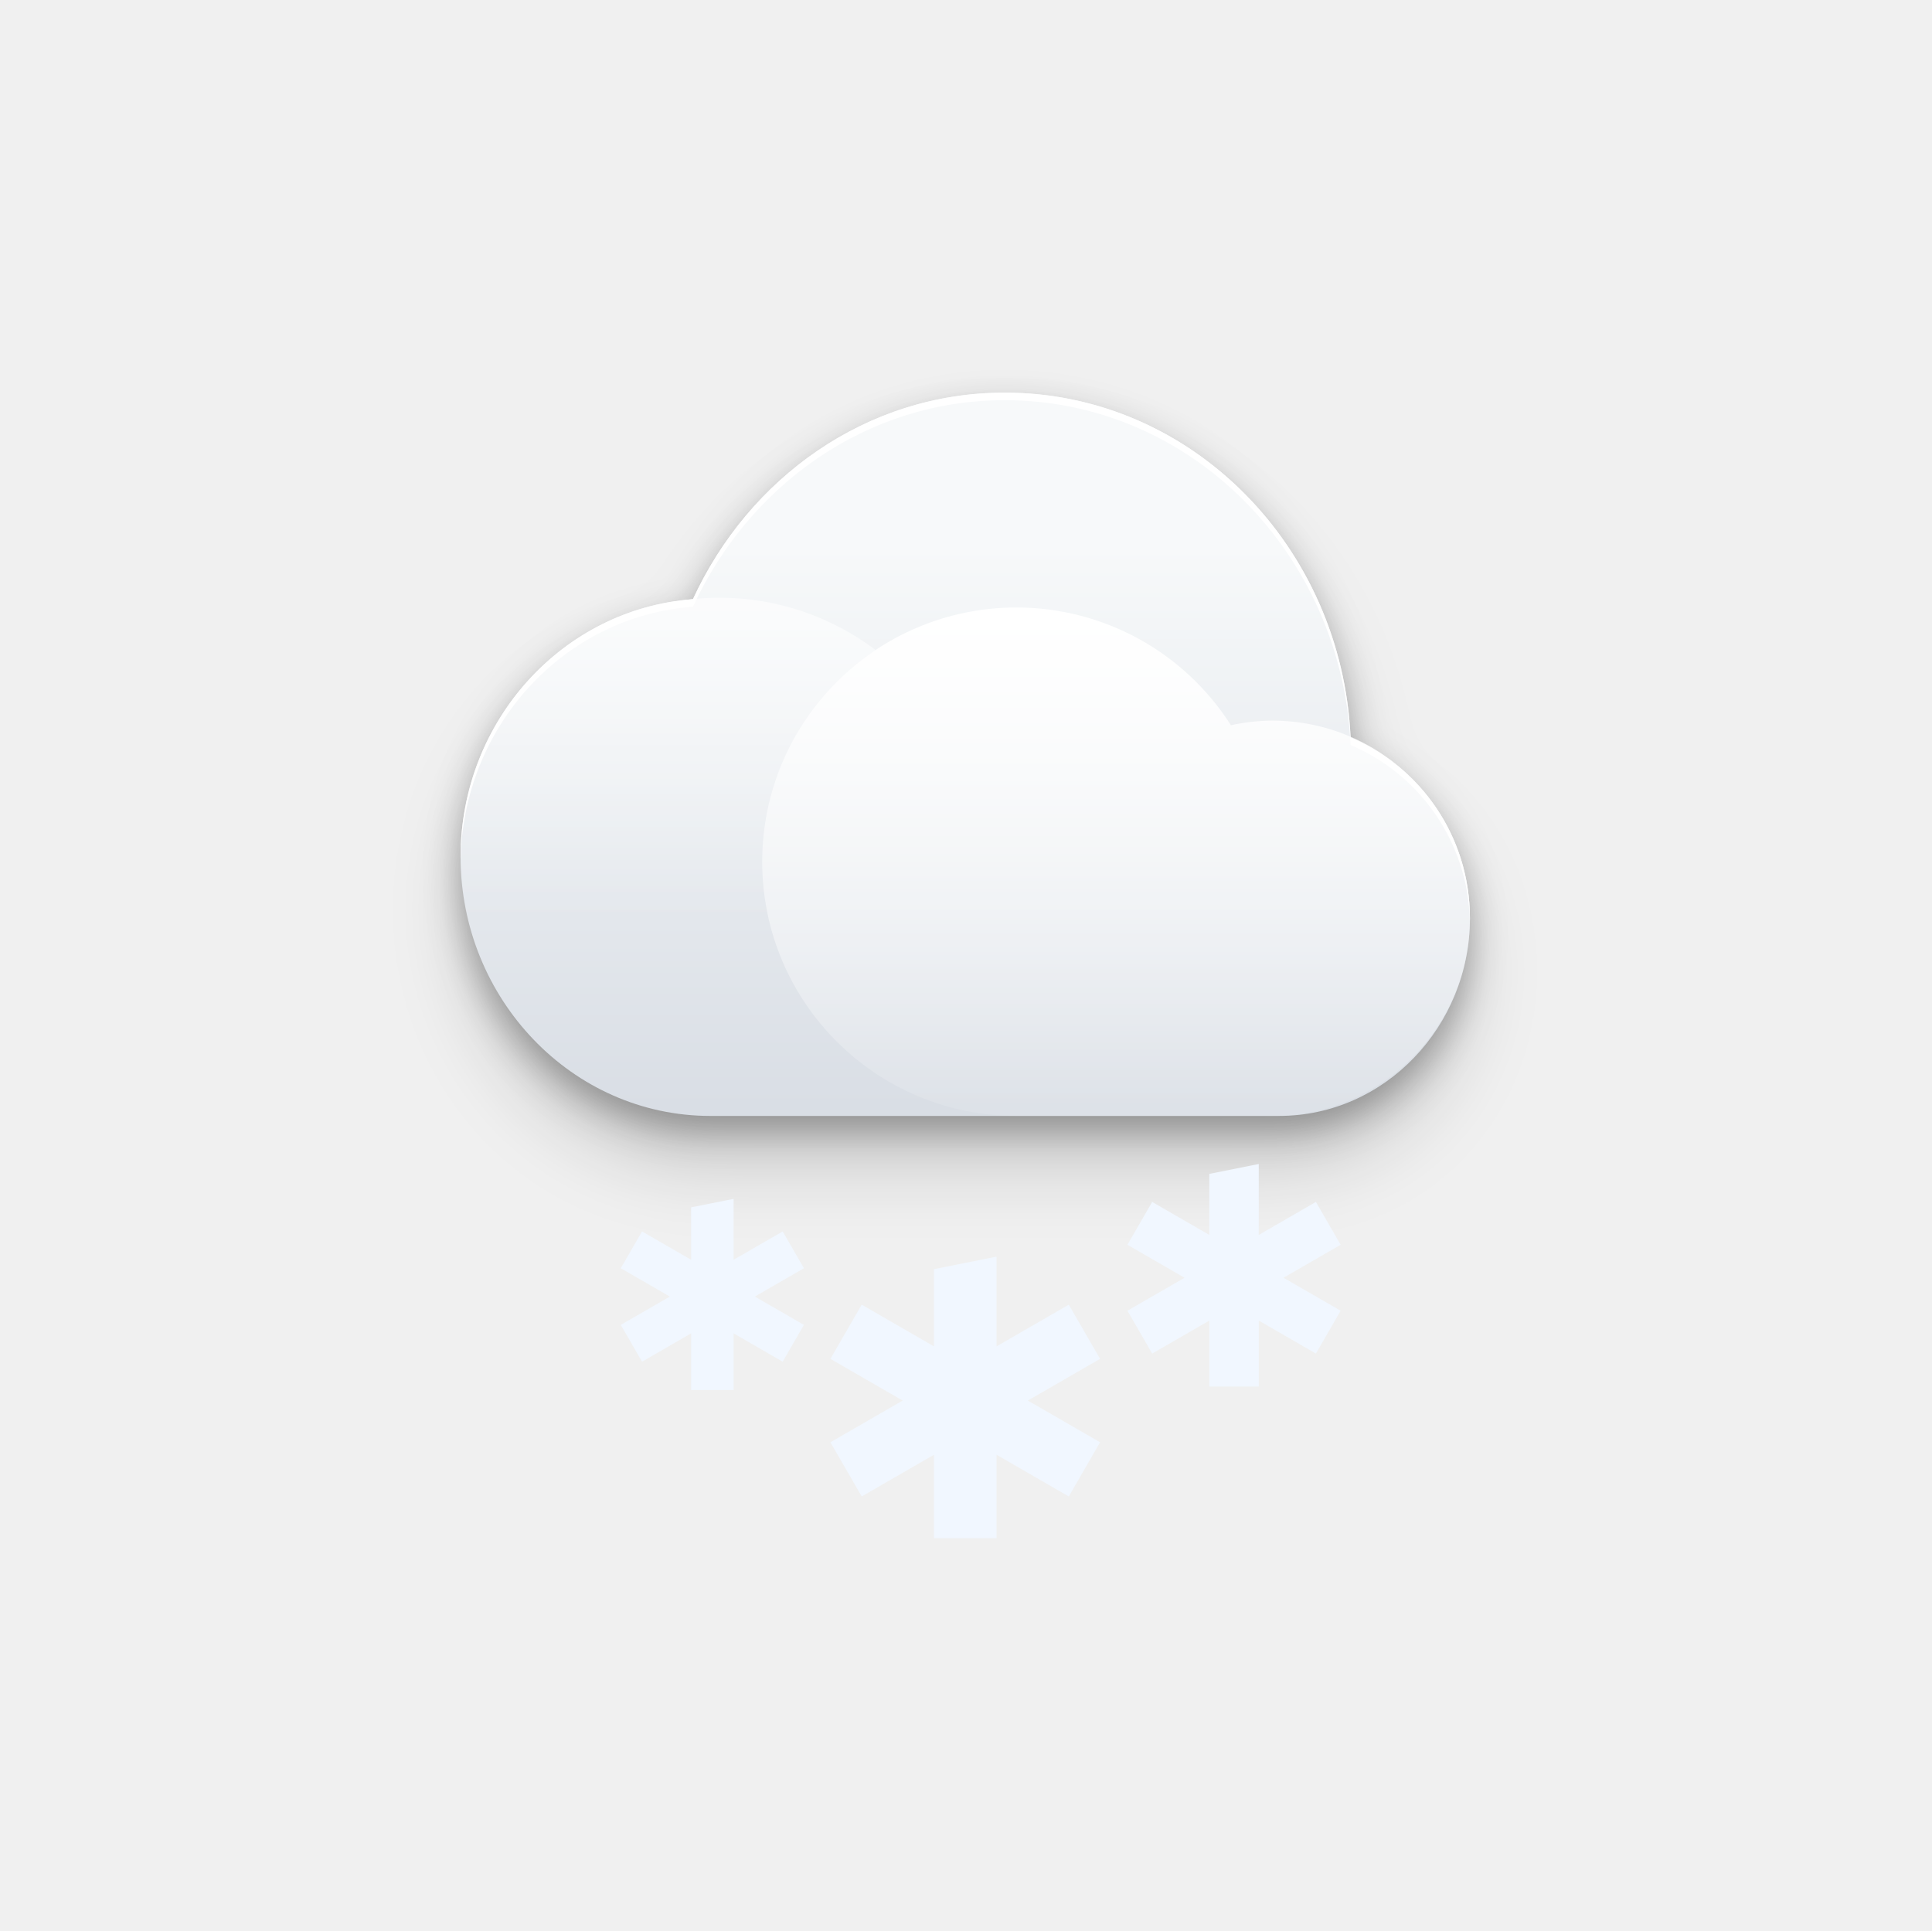
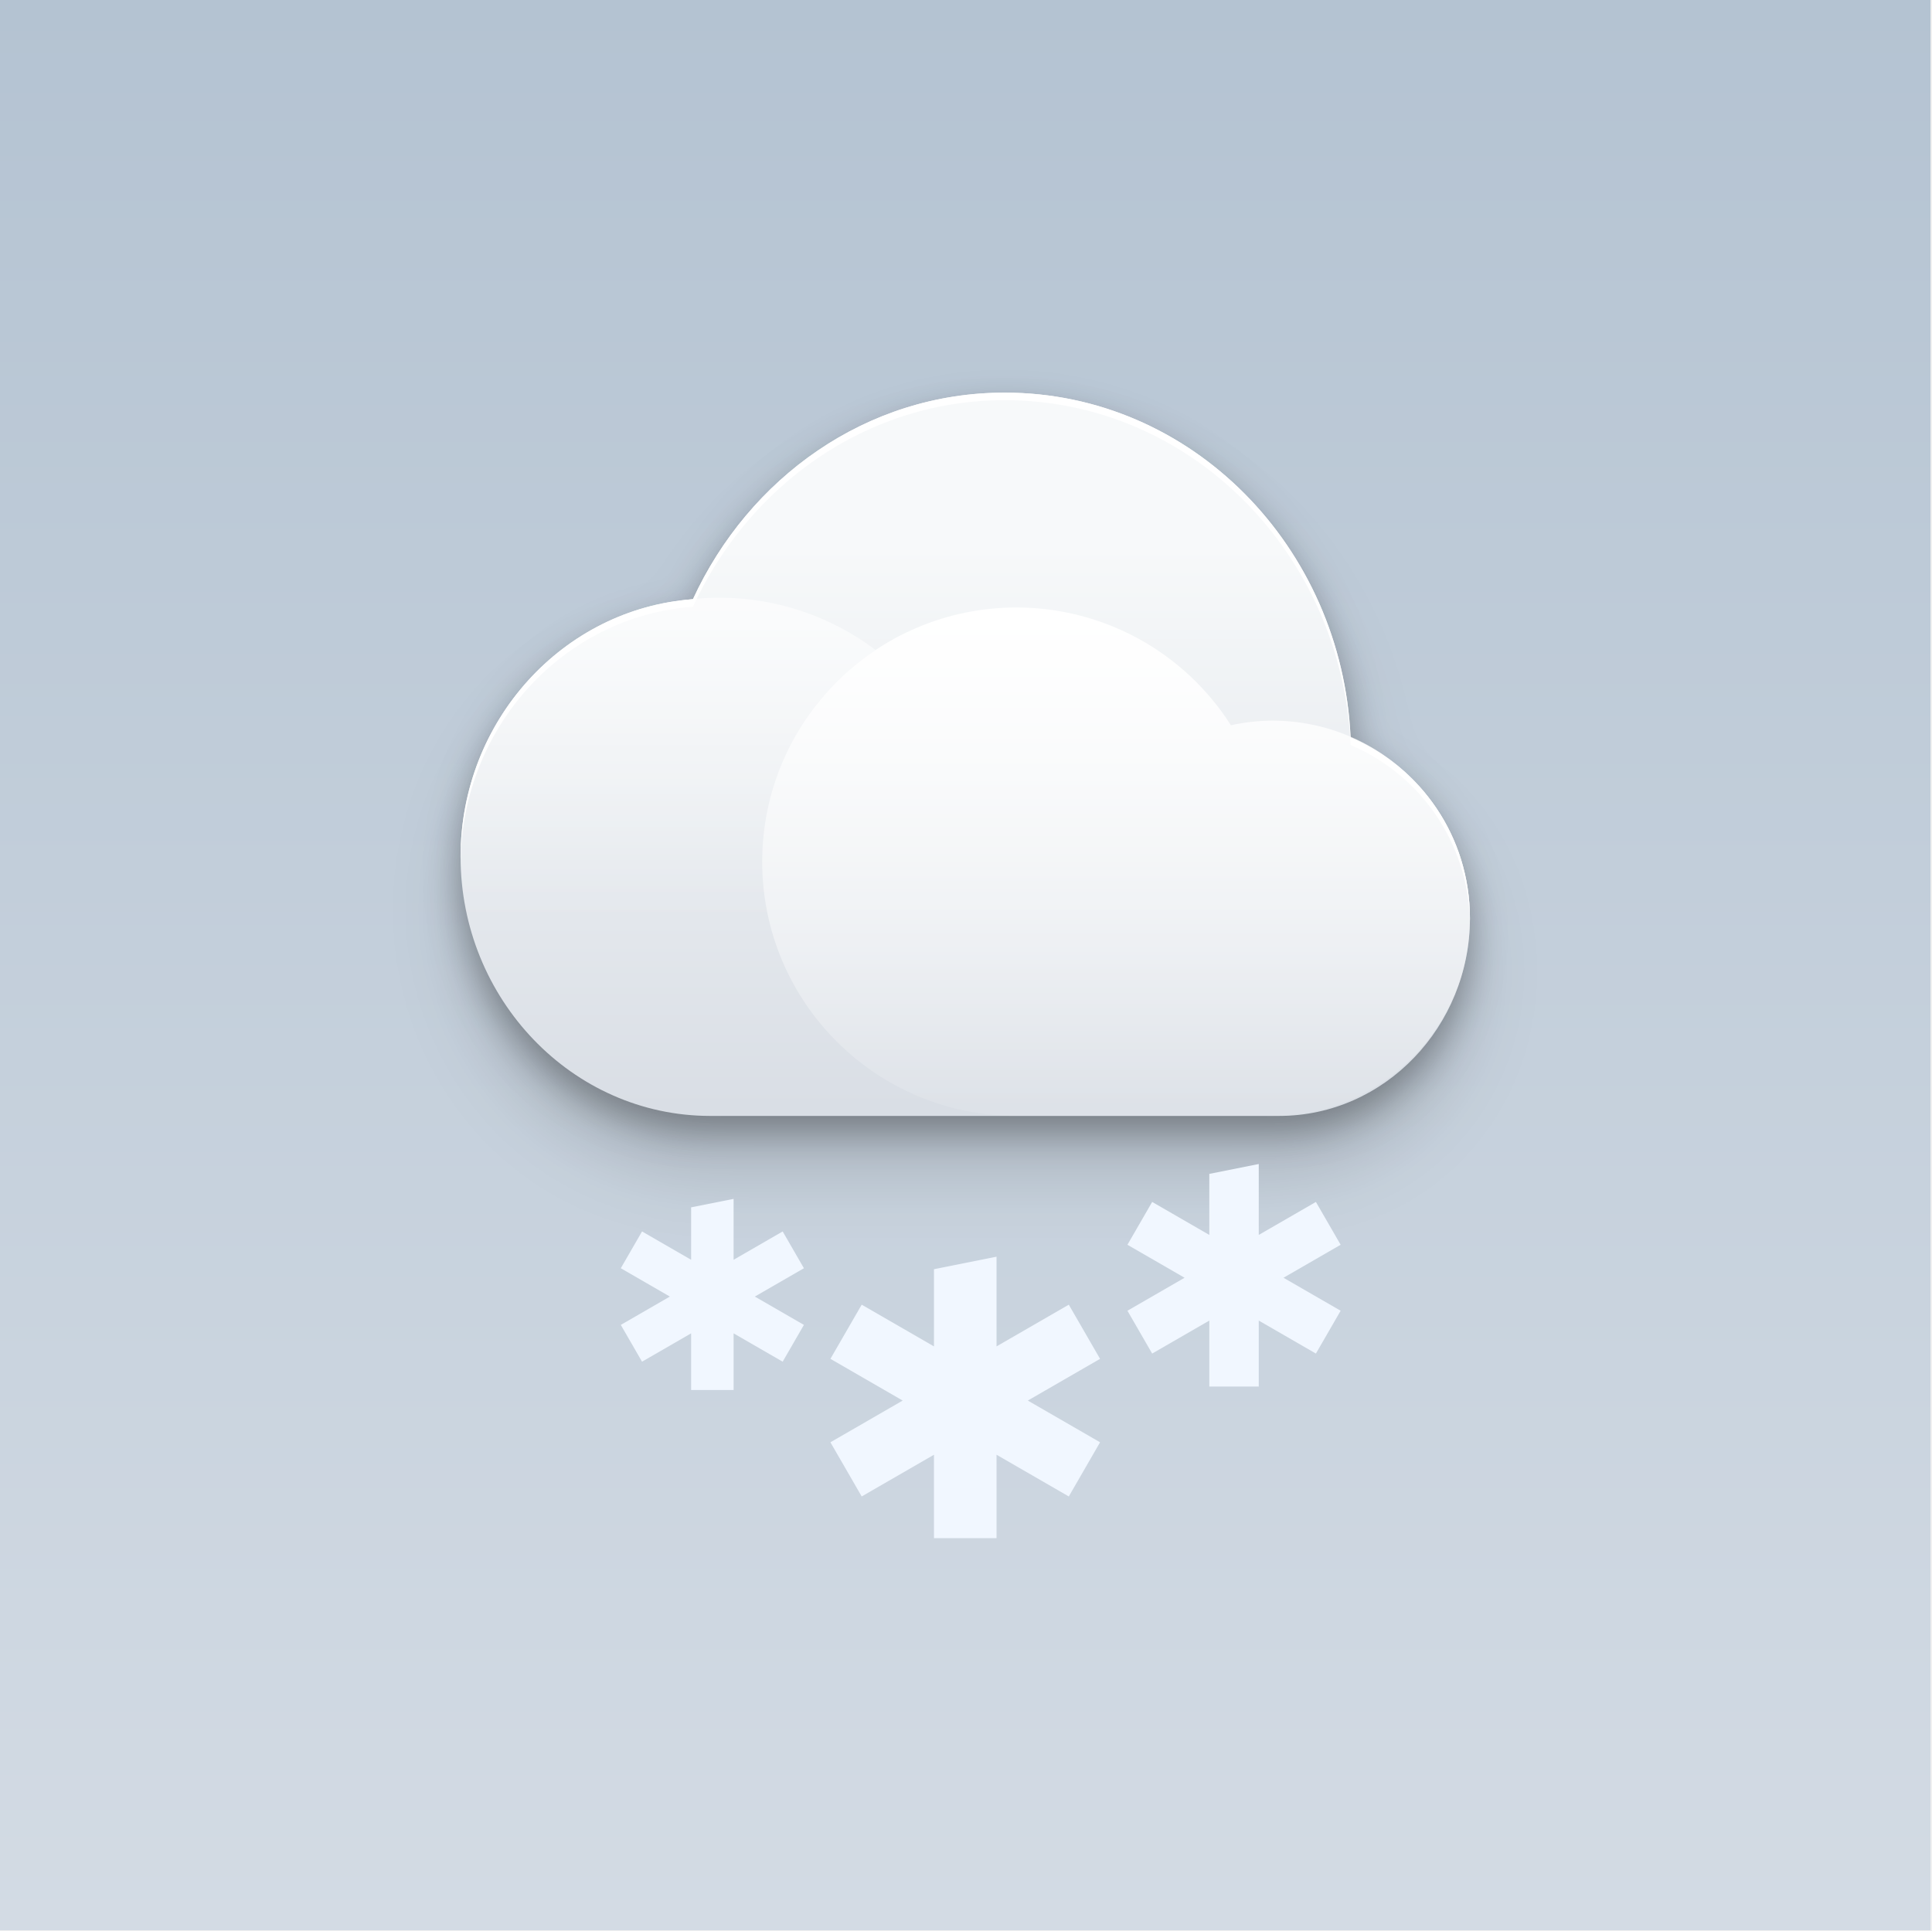
<svg xmlns="http://www.w3.org/2000/svg" xmlns:xlink="http://www.w3.org/1999/xlink" width="512.4" height="512" id="svg3336" version="1.1" style="enable-background:new">
  <defs id="defs3338">
    <filter style="color-interpolation-filters:sRGB" id="filter4245">
      <feFlood flood-opacity="0.4" flood-color="rgb(0,0,0)" result="flood" id="feFlood4247" />
      <feComposite in="flood" in2="SourceGraphic" operator="out" result="composite1" id="feComposite4249" />
      <feGaussianBlur in="composite1" stdDeviation="6" result="blur" id="feGaussianBlur4251" />
      <feOffset dx="0" dy="2" result="offset" id="feOffset4253" />
      <feComposite in="offset" in2="SourceGraphic" operator="atop" result="composite2" id="feComposite4255" />
    </filter>
    <filter style="color-interpolation-filters:sRGB" id="filter4711">
      <feFlood flood-opacity="0.502" flood-color="rgb(0,0,0)" result="flood" id="feFlood4713" />
      <feComposite in="flood" in2="SourceGraphic" operator="in" result="composite1" id="feComposite4715" />
      <feGaussianBlur in="composite1" stdDeviation="6" result="blur" id="feGaussianBlur4717" />
      <feOffset dx="0" dy="4" result="offset" id="feOffset4719" />
      <feComposite in="SourceGraphic" in2="offset" operator="over" result="composite2" id="feComposite4721" />
    </filter>
    <filter style="color-interpolation-filters:sRGB" id="filter4202">
      <feComposite k4="0" k3="0" in2="SourceGraphic" operator="arithmetic" k1="0" k2="1" result="composite1" id="feComposite4204" />
      <feColorMatrix in="composite1" values="0" type="saturate" result="colormatrix1" id="feColorMatrix4206" />
      <feFlood flood-opacity="1" flood-color="rgb(21,86,141)" result="flood1" id="feFlood4208" />
      <feBlend in="flood1" in2="colormatrix1" mode="multiply" result="blend1" id="feBlend4210" />
      <feBlend in2="blend1" mode="screen" result="blend2" id="feBlend4212" />
      <feColorMatrix in="blend2" values="1" type="saturate" result="colormatrix2" id="feColorMatrix4214" />
      <feComposite in="colormatrix2" in2="SourceGraphic" operator="in" result="composite2" id="feComposite4216" />
    </filter>
    <filter style="color-interpolation-filters:sRGB" id="filter4154">
      <feComposite in2="SourceGraphic" operator="arithmetic" k1="0" k2="1" result="composite1" id="feComposite4156" k3="0" k4="0" />
      <feColorMatrix in="composite1" values="0" type="saturate" result="colormatrix1" id="feColorMatrix4158" />
      <feFlood flood-opacity="1" flood-color="rgb(67,115,183)" result="flood1" id="feFlood4160" />
      <feBlend in="flood1" in2="colormatrix1" mode="multiply" result="blend1" id="feBlend4162" />
      <feBlend in2="blend1" mode="screen" result="blend2" id="feBlend4164" />
      <feColorMatrix in="blend2" values="1" type="saturate" result="colormatrix2" id="feColorMatrix4166" />
      <feComposite in="colormatrix2" in2="SourceGraphic" operator="in" result="composite2" id="feComposite4168" />
    </filter>
    <filter style="color-interpolation-filters:sRGB" id="filter4352" x="-0.041" width="1.082" y="-0.057" height="1.115">
      <feGaussianBlur stdDeviation="4.596" id="feGaussianBlur4354" />
    </filter>
    <linearGradient id="linearGradient4291">
      <stop style="stop-color:#ffffff;stop-opacity:1;" offset="0" id="stop4293" />
      <stop style="stop-color:#ffffff;stop-opacity:0;" offset="1" id="stop4295" />
    </linearGradient>
    <linearGradient id="linearGradient4260">
      <stop style="stop-color:#f7f9fa;stop-opacity:1" offset="0" id="stop4237" />
      <stop style="stop-color:#d9dee5;stop-opacity:1" offset="1" id="stop4240" />
    </linearGradient>
    <clipPath clipPathUnits="userSpaceOnUse" id="clipPath4241">
      <path id="path4243" d="m 166.054,18 179.892,0 c 145.297,0 166.054,20.737 166.054,165.899 l 0,144.203 c 0,145.161 -20.757,165.898 -166.054,165.898 l -179.892,0 C 20.757,494 0,473.263 0,328.102 L 0,183.899 C 0,38.737 20.757,18 166.054,18 Z" style="fill:#0000ff;fill-opacity:0.081;stroke:#0000ff;display:inline" />
    </clipPath>
    <clipPath clipPathUnits="userSpaceOnUse" id="clipPath4510">
      <path style="fill:#0000ff;fill-opacity:0.081;stroke:#0000ff;display:inline" d="m 463.307,-109.561 179.892,0 c 145.297,0 166.054,20.737 166.054,165.899 l 0,144.203 c 0,145.161 -20.757,165.898 -166.054,165.898 l -179.892,0 c -145.297,0 -166.054,-20.737 -166.054,-165.898 l 0,-144.203 c 0,-145.162 20.757,-165.899 166.054,-165.899 z" id="path4512" />
    </clipPath>
    <clipPath clipPathUnits="userSpaceOnUse" id="clipPath4707">
      <path id="path4709" d="m 166.054,18 179.892,0 c 145.297,0 166.054,20.737 166.054,165.899 l 0,144.203 c 0,145.161 -20.757,165.898 -166.054,165.898 l -179.892,0 C 20.757,494 0,473.263 0,328.102 L 0,183.899 C 0,38.737 20.757,18 166.054,18 Z" style="fill:#ff00ff;fill-opacity:0.505;stroke:none;display:inline" />
    </clipPath>
    <clipPath clipPathUnits="userSpaceOnUse" id="clipPath4170">
      <path style="fill:#ffffff;fill-opacity:1;stroke:none;display:inline" d="m 166.054,18 179.892,0 c 145.297,0 166.054,20.737 166.054,165.899 l 0,144.203 c 0,145.161 -20.757,165.898 -166.054,165.898 l -179.892,0 C 20.757,494 0,473.263 0,328.102 L 0,183.899 C 0,38.737 20.757,18 166.054,18 Z" id="path4172" />
    </clipPath>
    <linearGradient xlink:href="#linearGradient7537" id="linearGradient3223" gradientUnits="userSpaceOnUse" gradientTransform="matrix(5.332943,0,0,-5.417932,0.01904181,5682.273)" x1="44.237" y1="1046.266" x2="44.237" y2="960.214" />
    <linearGradient id="linearGradient7537">
      <stop style="stop-color:#247eca;stop-opacity:0.996" offset="0" id="stop7539" />
      <stop style="stop-color:#a1d4e2;stop-opacity:0.996" offset="1" id="stop7541" />
    </linearGradient>
    <clipPath clipPathUnits="userSpaceOnUse" id="clipPath4967">
      <path style="opacity:0.4;color:#000000;fill:#ff00ff;fill-opacity:1;fill-rule:nonzero;stroke:none;stroke-width:1;marker:none;visibility:visible;display:inline;overflow:visible;enable-background:accumulate" d="M 119.864,193.96 236.178,151.15 339.167,166.365 392.098,328.039 392.283,494 119.864,494 Z" id="path4969" />
    </clipPath>
    <clipPath clipPathUnits="userSpaceOnUse" id="clipPath4126">
      <path style="opacity:0.571;color:#000000;fill:#ff00ff;fill-opacity:1;fill-rule:nonzero;stroke:none;stroke-width:1;marker:none;visibility:visible;display:inline;overflow:visible;enable-background:accumulate" d="m 160.282,309.999 122.95,60 0,124.001 -122.95,0 z" id="path4128" />
    </clipPath>
    <clipPath clipPathUnits="userSpaceOnUse" id="clipPath4327">
      <path id="path4329" d="m 620,120 272,0 0,204 -68,68 -204,0 z" style="opacity:0.438;color:#000000;fill:#ff00ff;fill-opacity:1;fill-rule:nonzero;stroke:none;stroke-width:10;marker:none;visibility:visible;display:inline;overflow:visible;enable-background:accumulate" />
    </clipPath>
    <clipPath clipPathUnits="userSpaceOnUse" id="clipPath4175">
      <rect style="opacity:0.4;color:#000000;fill:#ff00ff;fill-opacity:1;fill-rule:nonzero;stroke:none;stroke-width:10;marker:none;visibility:visible;display:inline;overflow:visible;enable-background:accumulate" id="rect4177" width="272" height="224" x="120" y="270" />
    </clipPath>
    <linearGradient xlink:href="#linearGradient4181" id="linearGradient4465" gradientUnits="userSpaceOnUse" x1="176" y1="240" x2="176" y2="136" gradientTransform="translate(0,-376)" />
    <linearGradient id="linearGradient4181">
      <stop id="stop4311" offset="0" style="stop-color:#c7c8ca;stop-opacity:1" />
      <stop id="stop4313" offset="1" style="stop-color:#aaadb2;stop-opacity:1" />
    </linearGradient>
    <linearGradient xlink:href="#linearGradient4277" id="linearGradient4283" x1="176" y1="136" x2="176" y2="237.938" gradientUnits="userSpaceOnUse" />
    <linearGradient id="linearGradient4277">
      <stop style="stop-color:#ffffff;stop-opacity:1;" offset="0" id="stop4279" />
      <stop style="stop-color:#ffffff;stop-opacity:0;" offset="1" id="stop4281" />
    </linearGradient>
    <linearGradient xlink:href="#linearGradient4181" id="linearGradient4189" gradientUnits="userSpaceOnUse" x1="176" y1="240" x2="176" y2="136" gradientTransform="translate(0,-376)" />
    <linearGradient xlink:href="#linearGradient4277" id="linearGradient4197" x1="176" y1="136" x2="176" y2="237.938" gradientUnits="userSpaceOnUse" />
    <linearGradient xlink:href="#linearGradient4181" id="linearGradient4209" gradientUnits="userSpaceOnUse" x1="176" y1="240" x2="176" y2="136" gradientTransform="translate(0,-376)" />
    <linearGradient xlink:href="#linearGradient4277" id="linearGradient4217" x1="176" y1="136" x2="176" y2="237.938" gradientUnits="userSpaceOnUse" />
    <clipPath clipPathUnits="userSpaceOnUse" id="clipPath4371">
      <path style="color:#000000;fill:#ff0000;fill-opacity:0.505;fill-rule:nonzero;stroke:none;stroke-width:40;marker:none;visibility:visible;display:inline;overflow:visible;enable-background:accumulate" d="m 104,232 0,48 136,0 0,-48 -136,0 z m 168,0 0,48 136,0 0,-48 -136,0 z m -168,136 0,112 136,0 0,-112 -136,0 z m 168,0 0,112 136,0 0,-112 -136,0 z" id="path4373" />
    </clipPath>
    <linearGradient xlink:href="#linearGradient4181-5" id="linearGradient4465-6" gradientUnits="userSpaceOnUse" x1="176" y1="240" x2="176" y2="136" gradientTransform="translate(0,-376)" />
    <linearGradient id="linearGradient4181-5">
      <stop id="stop4311-7" offset="0" style="stop-color:#888888;stop-opacity:1" />
      <stop id="stop4313-3" offset="1" style="stop-color:#646464;stop-opacity:1" />
    </linearGradient>
    <linearGradient xlink:href="#linearGradient4181-5" id="linearGradient4167" gradientUnits="userSpaceOnUse" x1="176" y1="240" x2="176" y2="136" gradientTransform="translate(0,-376)" />
    <linearGradient xlink:href="#linearGradient4181-5" id="linearGradient4179" gradientUnits="userSpaceOnUse" x1="176" y1="240" x2="176" y2="136" gradientTransform="translate(0,-376)" />
    <clipPath clipPathUnits="userSpaceOnUse" id="clipPath4371-1">
      <path style="color:#000000;fill:#ff0000;fill-opacity:0.505;fill-rule:nonzero;stroke:none;stroke-width:40;marker:none;visibility:visible;display:inline;overflow:visible;enable-background:accumulate" d="m 104,232 0,48 136,0 0,-48 -136,0 z m 168,0 0,48 136,0 0,-48 -136,0 z m -168,136 0,112 136,0 0,-112 -136,0 z m 168,0 0,112 136,0 0,-112 -136,0 z" id="path4373-0" />
    </clipPath>
    <linearGradient xlink:href="#linearGradient4390" id="linearGradient5805" gradientUnits="userSpaceOnUse" x1="112" y1="280" x2="112" y2="232" />
    <linearGradient id="linearGradient4390">
      <stop style="stop-color:#b4b4b4;stop-opacity:0.996" offset="0" id="stop4392" />
      <stop id="stop4398" offset="0.166" style="stop-color:#d0d0d0;stop-opacity:0.996" />
      <stop style="stop-color:#e3e3e3;stop-opacity:0.996" offset="0.829" id="stop4400" />
      <stop style="stop-color:#ffffff;stop-opacity:0.996" offset="1" id="stop4394" />
    </linearGradient>
    <linearGradient xlink:href="#linearGradient4475" id="linearGradient5807" gradientUnits="userSpaceOnUse" x1="112" y1="232" x2="112" y2="276" />
    <linearGradient id="linearGradient4475">
      <stop style="stop-color:#ffffff;stop-opacity:1;" offset="0" id="stop4477" />
      <stop style="stop-color:#ffffff;stop-opacity:0;" offset="1" id="stop4479" />
    </linearGradient>
    <clipPath clipPathUnits="userSpaceOnUse" id="clipPath4242">
      <rect style="opacity:0.4;color:#000000;fill:#ff00ff;fill-opacity:1;fill-rule:nonzero;stroke:none;stroke-width:10;marker:none;visibility:visible;display:inline;overflow:visible;enable-background:accumulate" id="rect4244" width="16" height="88" x="104" y="264" />
    </clipPath>
    <linearGradient xlink:href="#linearGradient4390" id="linearGradient4250" gradientUnits="userSpaceOnUse" x1="112" y1="280" x2="112" y2="232" />
    <linearGradient xlink:href="#linearGradient4475" id="linearGradient4262" gradientUnits="userSpaceOnUse" x1="112" y1="232" x2="112" y2="276" />
    <linearGradient xlink:href="#linearGradient4142" id="linearGradient4148" x1="221.781" y1="353" x2="221.781" y2="494" gradientUnits="userSpaceOnUse" />
    <linearGradient id="linearGradient4142">
      <stop style="stop-color:#000000;stop-opacity:1;" offset="0" id="stop4144" />
      <stop id="stop4158" offset="0.75" style="stop-color:#000000;stop-opacity:0" />
      <stop style="stop-color:#000000;stop-opacity:0" offset="1" id="stop4146" />
    </linearGradient>
    <linearGradient xlink:href="#linearGradient7537-6" id="linearGradient4912-2" x1="256" y1="18" x2="256" y2="494" gradientUnits="userSpaceOnUse" />
    <linearGradient id="linearGradient7537-6">
      <stop style="stop-color:#68aedd;stop-opacity:0.996" offset="0" id="stop7539-0" />
      <stop style="stop-color:#2b7abe;stop-opacity:0.996" offset="1" id="stop7541-1" />
    </linearGradient>
    <clipPath clipPathUnits="userSpaceOnUse" id="clipPath4312">
      <rect style="color:#000000;fill:#ff00ff;fill-opacity:1;fill-rule:nonzero;stroke:none;stroke-width:1;marker:none;visibility:visible;display:inline;overflow:visible;enable-background:accumulate" id="rect4314" width="512" height="476" x="0" y="18" />
    </clipPath>
    <clipPath clipPathUnits="userSpaceOnUse" id="clipPath4333">
      <path id="path4335" d="m 0.73,318.937 c -23.833,0 -43.154,19.321 -43.154,43.154 0,17.081 9.926,31.842 24.322,38.836 -14.936,13.518 -24.322,33.056 -24.322,54.787 0,40.8 33.075,73.873 73.875,73.873 20.505,0 39.053,-8.358 52.438,-21.848 7.652,32.642 36.93,56.957 71.906,56.957 40.8,0 73.873,-33.075 73.873,-73.875 0,-40.8 -33.073,-73.873 -73.873,-73.873 -6.754,0 -13.29,0.923 -19.506,2.621 0.789,-4.168 1.219,-8.463 1.219,-12.861 0,-37.972 -30.782,-68.754 -68.754,-68.754 -10.261,0 -19.987,2.263 -28.732,6.293 -6.79,-14.927 -21.823,-25.311 -39.291,-25.311 z" style="color:#000000;fill:#ff00ff;fill-opacity:1;fill-rule:nonzero;stroke:none;stroke-width:4;marker:none;visibility:visible;display:inline;overflow:visible;enable-background:accumulate" />
    </clipPath>
    <clipPath clipPathUnits="userSpaceOnUse" id="clipPath4419">
      <path id="path4421" d="m 0.73,318.937 c -23.833,0 -43.154,19.321 -43.154,43.154 0,17.081 9.926,31.842 24.322,38.836 -14.936,13.518 -24.322,33.056 -24.322,54.787 0,40.8 33.075,73.873 73.875,73.873 20.505,0 39.053,-8.358 52.438,-21.848 7.652,32.642 36.93,56.957 71.906,56.957 40.8,0 73.873,-33.075 73.873,-73.875 0,-40.8 -33.073,-73.873 -73.873,-73.873 -6.754,0 -13.29,0.923 -19.506,2.621 0.789,-4.168 1.219,-8.463 1.219,-12.861 0,-37.972 -30.782,-68.754 -68.754,-68.754 -10.261,0 -19.987,2.263 -28.732,6.293 -6.79,-14.927 -21.823,-25.311 -39.291,-25.311 z" style="color:#000000;fill:#ff00ff;fill-opacity:1;fill-rule:nonzero;stroke:none;stroke-width:4;marker:none;visibility:visible;display:inline;overflow:visible;enable-background:accumulate" />
    </clipPath>
    <clipPath clipPathUnits="userSpaceOnUse" id="clipPath4450">
      <path id="path4452" d="m 538.799,285.393 c -5.789,0 -11.46,0.495 -16.984,1.426 -3.442,-0.674 -6.994,-1.035 -10.633,-1.035 -24.804,0 -45.773,16.407 -52.656,38.959 -0.384,0.494 -0.77,0.987 -1.145,1.488 -6.878,-4.042 -14.885,-6.369 -23.439,-6.369 -25.595,0 -46.342,20.749 -46.342,46.344 0,1.217 0.057,2.419 0.152,3.611 -5.377,-1.077 -10.937,-1.646 -16.631,-1.646 -44.337,0 -80.676,34.245 -84.012,77.727 -9.583,-4.457 -20.255,-6.963 -31.52,-6.963 -41.365,0 -74.898,33.533 -74.898,74.898 0,41.365 33.533,74.898 74.898,74.898 19.157,0 36.627,-7.202 49.871,-19.033 22.51,29.223 57.846,48.057 97.586,48.057 67.994,0 123.113,-55.121 123.113,-123.115 0,-2.312 -0.07,-4.608 -0.195,-6.889 4.204,0.53 8.487,0.803 12.834,0.803 56.102,0 101.582,-45.479 101.582,-101.58 0,-56.102 -45.48,-101.58 -101.582,-101.58 z" style="color:#000000;fill:#ff00ff;fill-opacity:1;fill-rule:nonzero;stroke:none;stroke-width:6;marker:none;visibility:visible;display:inline;overflow:visible;enable-background:accumulate" />
    </clipPath>
    <clipPath clipPathUnits="userSpaceOnUse" id="clipPath4481">
      <path id="path4483" d="m 412.525,434.023 c -20.722,0 -38.782,11.347 -48.342,28.158 -5.389,-3.023 -11.601,-4.754 -18.219,-4.754 -20.602,0 -37.303,16.703 -37.303,37.305 0,20.602 16.701,37.303 37.303,37.303 8.672,0 16.647,-2.97 22.982,-7.934 10.182,12.848 25.912,21.098 43.578,21.098 9.164,0 17.801,-2.231 25.422,-6.158 6.708,9.896 18.043,16.398 30.898,16.398 20.602,0 37.303,-16.701 37.303,-37.303 0,-20.602 -16.701,-37.303 -37.303,-37.303 -0.476,0 -0.948,0.018 -1.42,0.035 -4.195,-26.546 -27.175,-46.846 -54.9,-46.846 z" style="color:#000000;fill:#ff00ff;fill-opacity:1;fill-rule:nonzero;stroke:none;stroke-width:6;marker:none;visibility:visible;display:inline;overflow:visible;enable-background:accumulate" />
    </clipPath>
    <clipPath clipPathUnits="userSpaceOnUse" id="clipPath4221">
      <path id="path4223" d="m 457.141,310.119 c -73.643,0 -137.164,43.3 -166.523,105.822 -5.68,-0.749 -11.473,-1.141 -17.357,-1.141 -72.648,0 -131.539,58.891 -131.539,131.539 0,72.648 58.891,131.541 131.539,131.541 31.674,0 60.732,-11.198 83.436,-29.848 28.876,18.869 63.377,29.848 100.445,29.848 101.554,0 183.879,-82.327 183.879,-183.881 0,-101.554 -82.325,-183.881 -183.879,-183.881 z" style="color:#000000;fill:#ff00ff;fill-opacity:1;fill-rule:nonzero;stroke:none;stroke-width:5;marker:none;visibility:visible;display:inline;overflow:visible;enable-background:accumulate" />
    </clipPath>
    <clipPath clipPathUnits="userSpaceOnUse" id="clipPath4257">
      <circle transform="matrix(1.736921,0,0,1.736921,-429.2321,-337.9773)" id="path4260" style="color:#000000;fill:#ff00ff;fill-opacity:1;fill-rule:nonzero;stroke:none;stroke-width:5;marker:none;visibility:visible;display:inline;overflow:visible;enable-background:accumulate" cx="261.676" cy="526.088" r="131.54" />
    </clipPath>
    <linearGradient xlink:href="#linearGradient4260" id="linearGradient4242" x1="321.293" y1="274.781" x2="321.293" y2="402.968" gradientUnits="userSpaceOnUse" gradientTransform="matrix(1.165228,0,0,1.165228,-113.371,-175.5084)" />
    <linearGradient xlink:href="#linearGradient7537-9" id="linearGradient4912-5" x1="256" y1="18" x2="256" y2="494" gradientUnits="userSpaceOnUse" />
    <linearGradient id="linearGradient7537-9">
      <stop style="stop-color:#82b8dc;stop-opacity:0.996" offset="0" id="stop7539-4" />
      <stop style="stop-color:#4291d4;stop-opacity:0.996" offset="1" id="stop7541-2" />
    </linearGradient>
    <clipPath clipPathUnits="userSpaceOnUse" id="clipPath4415">
      <path style="color:#000000;fill:#ff00ff;fill-opacity:1;fill-rule:nonzero;stroke:none;stroke-width:1;marker:none;visibility:visible;display:inline;overflow:visible;enable-background:accumulate" d="m 0,18 0,476 512,0 0,-476 -512,0 z m 158.299,227.312 c 26.082,0 47.447,21.103 47.447,47.043 0,25.94 -21.365,47.037 -47.447,47.037 l -40.447,0 c -17.503,0 -31.889,-14.262 -31.889,-31.738 0,-16.298 12.419,-30.089 28.52,-31.943 6.869,-17.677 23.706,-30.398 43.816,-30.398 z m 164.484,29.441 c 34.433,0 62.154,28.406 63.746,63.553 12.902,5.481 21.99,18.227 21.99,33.326 0,19.901 -15.685,36.426 -35.166,36.426 l -50.57,0 -54.252,0 c -25.473,0 -46.018,-21.599 -46.018,-47.76 0,-25.038 18.875,-45.727 42.82,-47.471 10.294,-22.341 31.952,-38.074 57.449,-38.074 z" id="path4417" />
    </clipPath>
    <linearGradient id="linearGradient7537-8">
      <stop style="stop-color:#bdbdbd;stop-opacity:0.996" offset="0" id="stop7539-5" />
      <stop style="stop-color:#dcdcdc;stop-opacity:0.996" offset="1" id="stop7541-23" />
    </linearGradient>
    <clipPath clipPathUnits="userSpaceOnUse" id="clipPath4348">
      <path style="color:#000000;fill:#ff00ff;fill-opacity:1;fill-rule:nonzero;stroke:none;stroke-width:1;marker:none;visibility:visible;display:inline;overflow:visible;enable-background:accumulate" d="m 350,18 0,476 512,0 0,-476 -512,0 z M 657.412,256 C 695.116,256 726,286.507 726,324.006 726,361.504 695.116,392 657.412,392 l -58.469,0 c -25.301,0 -46.098,-20.617 -46.098,-45.881 0,-23.561 17.95,-43.495 41.225,-46.176 C 604,274.39 628.341,256 657.412,256 Z" id="path4350" />
    </clipPath>
    <clipPath clipPathUnits="userSpaceOnUse" id="clipPath4374">
      <path id="path4376" d="m 267.875,120 c -41.671,0 -77.067,25.712 -93.892,62.225 C 134.849,185.076 104,218.887 104,259.808 c 0,42.757 33.577,78.059 75.208,78.059 l 88.667,0 82.65,0 C 382.363,337.867 408,310.858 408,278.333 408,253.656 393.145,232.824 372.058,223.867 369.455,166.425 324.15,120 267.875,120 Z" style="font-style:normal;font-variant:normal;font-weight:normal;font-stretch:normal;text-indent:0;text-align:start;text-decoration:none;line-height:normal;letter-spacing:normal;word-spacing:normal;text-transform:none;direction:ltr;block-progression:tb;writing-mode:lr-tb;text-anchor:start;baseline-shift:baseline;color:#000000;color-interpolation:sRGB;color-interpolation-filters:linearRGB;fill:#ff00ff;fill-opacity:1;stroke:none;stroke-width:4;marker:none;visibility:visible;display:inline;overflow:visible;enable-background:accumulate;clip-rule:nonzero;color-rendering:auto;image-rendering:auto;shape-rendering:auto;text-rendering:auto;font-family:sans-serif;-inkscape-font-specification:sans-serif" />
    </clipPath>
    <clipPath clipPathUnits="userSpaceOnUse" id="clipPath4303">
      <path style="color:#000000;fill:#ff00ff;fill-opacity:1;fill-rule:nonzero;stroke:none;stroke-width:1;marker:none;visibility:visible;display:inline;overflow:visible;enable-background:accumulate" d="m 0,18 0,476 512,0 0,-476 -512,0 z m 256.039,250.781 c 0.006,0 0.016,0.004 0.021,0.01 0.008,0.004 0.014,0.012 0.021,0.021 0.008,0.008 0.015,0.016 0.023,0.021 0.008,0.006 0.016,0.01 0.021,0.01 21.481,44.521 35.137,90.41 35.137,90.41 l -0.012,0 c 1.209,3.662 1.873,7.572 1.873,11.639 0,20.495 -16.621,37.109 -37.125,37.109 L 256,408 c -20.504,0 -37.125,-16.614 -37.125,-37.109 0,-4.069 0.686,-7.975 1.896,-11.639 0.123,-0.373 0.223,-0.756 0.357,-1.123 0.946,-3.128 14.805,-48.584 34.91,-89.348 z" id="path4305" />
    </clipPath>
    <linearGradient gradientTransform="matrix(1,0,0,1.07563,0,-37.36135)" xlink:href="#linearGradient7537-8-7" id="linearGradient4912-56" x1="256" y1="18" x2="256" y2="494" gradientUnits="userSpaceOnUse" />
    <linearGradient id="linearGradient7537-8-7">
      <stop style="stop-color:#b4c3d2;stop-opacity:1" offset="0" id="stop7539-5-9" />
      <stop style="stop-color:#d3dbe4;stop-opacity:1" offset="1" id="stop7541-23-2" />
    </linearGradient>
    <linearGradient xlink:href="#linearGradient4291" id="linearGradient4297" x1="301.423" y1="150.713" x2="301.423" y2="320.392" gradientUnits="userSpaceOnUse" gradientTransform="matrix(0.8805995,0,0,0.8805995,30.56653,28.4147)" />
    <linearGradient xlink:href="#linearGradient4291" id="linearGradient4310" x1="173.983" y1="152.225" x2="173.983" y2="245.199" gradientUnits="userSpaceOnUse" gradientTransform="matrix(0.8805995,0,0,0.8805995,30.56653,28.4147)" />
    <filter style="color-interpolation-filters:sRGB" id="filter4358" x="-0.082" width="1.165" y="-0.115" height="1.23">
      <feGaussianBlur stdDeviation="9.191" id="feGaussianBlur4360" />
    </filter>
  </defs>
-   <g id="layer1" style="display:none" transform="translate(0,18)">
-     <rect style="color:#000000;fill:url(#linearGradient4912-56);fill-opacity:1;fill-rule:nonzero;stroke:none;stroke-width:1;marker:none;visibility:visible;display:inline;overflow:visible;enable-background:accumulate" id="rect4158-6" width="512" height="512" x="0" y="-18" />
+   <g id="layer1" style="display:inline" transform="translate(0,18)">
+     <rect style="color:#000000;display:inline;overflow:visible;visibility:visible;fill:url(#linearGradient4912-56);fill-opacity:1;fill-rule:nonzero;stroke:none;stroke-width:1;marker:none;enable-background:accumulate" id="rect4158-6" width="512" height="512" x="0" y="-18" />
  </g>
  <g id="layer4">
    <path style="font-style:normal;font-variant:normal;font-weight:normal;font-stretch:normal;text-indent:0;text-align:start;text-decoration:none;line-height:normal;letter-spacing:normal;word-spacing:normal;text-transform:none;direction:ltr;block-progression:tb;writing-mode:lr-tb;text-anchor:start;baseline-shift:baseline;opacity:0.15;color:#000000;color-interpolation:sRGB;color-interpolation-filters:linearRGB;fill:#000000;fill-opacity:1;stroke:none;stroke-width:4;marker:none;visibility:visible;display:inline;overflow:visible;filter:url(#filter4358);enable-background:accumulate;clip-rule:nonzero;color-rendering:auto;image-rendering:auto;shape-rendering:auto;text-rendering:auto;font-family:sans-serif;-inkscape-font-specification:sans-serif" d="m 266.457,118.146 c -36.695,0 -67.865,22.642 -82.681,54.795 -34.462,2.51 -61.627,32.284 -61.627,68.32 0,37.651 29.567,68.738 66.228,68.738 l 78.08,0 72.782,0 c 28.037,0 50.612,-23.784 50.612,-52.425 0,-21.731 -13.082,-40.075 -31.65,-47.963 -2.292,-50.584 -42.188,-91.465 -91.744,-91.465 z" id="path4356" />
    <path id="path4324" d="m 266.457,108.146 c -36.695,0 -67.865,22.642 -82.681,54.795 -34.462,2.51 -61.627,32.284 -61.627,68.32 0,37.651 29.567,68.738 66.228,68.738 l 78.08,0 72.782,0 c 28.037,0 50.612,-23.784 50.612,-52.425 0,-21.731 -13.082,-40.075 -31.65,-47.963 -2.292,-50.584 -42.188,-91.465 -91.744,-91.465 z" style="font-style:normal;font-variant:normal;font-weight:normal;font-stretch:normal;text-indent:0;text-align:start;text-decoration:none;line-height:normal;letter-spacing:normal;word-spacing:normal;text-transform:none;direction:ltr;block-progression:tb;writing-mode:lr-tb;text-anchor:start;baseline-shift:baseline;opacity:0.3;color:#000000;color-interpolation:sRGB;color-interpolation-filters:linearRGB;fill:#000000;fill-opacity:1;stroke:none;stroke-width:4;marker:none;visibility:visible;display:inline;overflow:visible;filter:url(#filter4352);enable-background:accumulate;clip-rule:nonzero;color-rendering:auto;image-rendering:auto;shape-rendering:auto;text-rendering:auto;font-family:sans-serif;-inkscape-font-specification:sans-serif" />
    <path style="font-style:normal;font-variant:normal;font-weight:normal;font-stretch:normal;text-indent:0;text-align:start;text-decoration:none;line-height:normal;letter-spacing:normal;word-spacing:normal;text-transform:none;direction:ltr;block-progression:tb;writing-mode:lr-tb;text-anchor:start;baseline-shift:baseline;color:#000000;color-interpolation:sRGB;color-interpolation-filters:linearRGB;fill:url(#linearGradient4242);fill-opacity:1;stroke:none;stroke-width:4;marker:none;visibility:visible;display:inline;overflow:visible;enable-background:accumulate;clip-rule:nonzero;color-rendering:auto;image-rendering:auto;shape-rendering:auto;text-rendering:auto;font-family:sans-serif;-inkscape-font-specification:sans-serif" d="m 266.457,104.146 c -36.695,0 -67.865,22.642 -82.681,54.795 -34.462,2.51 -61.627,32.284 -61.627,68.32 0,37.651 29.567,68.738 66.228,68.738 l 78.08,0 72.782,0 c 28.037,0 50.612,-23.784 50.612,-52.425 0,-21.731 -13.082,-40.075 -31.65,-47.963 -2.292,-50.584 -42.188,-91.465 -91.744,-91.465 z" id="path4233" />
    <path id="path812" d="m -208.318,605.62 c -7.842,0 -14.554,5.029 -17.318,12.187 -0.061,-6.7e-4 -0.121,0 -0.182,0 -7.088,0 -12.833,6.002 -12.833,13.406 0,7.404 5.746,13.406 12.833,13.406 l 17.5,0 16.333,0 c 5.155,0 9.333,-4.365 9.333,-9.75 0,-4.543 -2.974,-8.363 -7,-9.445 0.001,-0.103 0,-0.202 0,-0.305 0,-10.77 -8.357,-19.5 -18.667,-19.5 z" style="color:#000000;fill:#ffffff;stroke:#cccccc;stroke-width:4;stroke-miterlimit:4;stroke-dasharray:none;marker:none;visibility:visible;display:none;overflow:visible;enable-background:accumulate" />
    <path style="color:#000000;fill:none;stroke:#cccccc;stroke-width:4;stroke-miterlimit:4;stroke-dasharray:none;marker:none;visibility:visible;display:none;overflow:visible;enable-background:accumulate" d="m 288.866,828.084 c -6.349,0 -11.783,4.072 -14.021,9.867 -0.05,-5.5e-4 -0.098,0 -0.148,0 -5.738,0 -10.39,4.86 -10.39,10.854 0,5.995 4.652,10.854 10.39,10.854 l 14.169,0 13.224,0 c 4.173,0 7.557,-3.534 7.557,-7.894 0,-3.678 -2.408,-6.771 -5.667,-7.647 10e-4,-0.083 0,-0.163 0,-0.247 0,-8.719 -6.766,-15.788 -15.113,-15.788 z" id="path4340" />
    <path style="color:#000000;fill:none;stroke:#cccccc;stroke-width:4;stroke-miterlimit:4;stroke-dasharray:none;marker:none;visibility:visible;display:none;overflow:visible;enable-background:accumulate" d="m 736.158,1098.442 c -9.178,0 -17.034,5.886 -20.268,14.264 -0.072,-8e-4 -0.141,0 -0.213,0 -8.295,0 -15.02,7.025 -15.02,15.69 0,8.666 6.725,15.691 15.02,15.691 l 20.482,0 19.116,0 c 6.033,0 10.924,-5.109 10.924,-11.411 0,-5.317 -3.481,-9.788 -8.193,-11.055 0.002,-0.12 0,-0.236 0,-0.357 0,-12.605 -9.781,-22.823 -21.847,-22.823 z" id="path4330" />
    <path style="opacity:0.6;color:#000000;fill:url(#linearGradient4310);fill-opacity:1;fill-rule:nonzero;stroke:none;stroke-width:12;marker:none;visibility:visible;display:inline;overflow:visible;enable-background:accumulate" d="m 190.958,158.539 a 68.722,68.722 0 0 0 -68.723,68.723 68.722,68.722 0 0 0 68.723,68.723 68.722,68.722 0 0 0 39.445,-12.55 c -17.1,-12.232 -28.255,-32.241 -28.255,-54.869 2.1e-4,-23.427 11.953,-44.057 30.087,-56.143 a 68.722,68.722 0 0 0 -41.276,-13.883 z" id="path4299" />
    <path style="color:#000000;fill:url(#linearGradient4297);fill-opacity:1;fill-rule:nonzero;stroke:none;stroke-width:12;marker:none;visibility:visible;display:inline;overflow:visible;enable-background:accumulate" d="m 269.582,161.132 c -37.243,-6.4e-4 -67.434,30.19 -67.435,67.433 -6.4e-4,37.243 30.191,67.435 67.435,67.435 l 67.842,0 c 28.955,2.6e-4 52.427,-23.472 52.427,-52.427 2.7e-4,-28.955 -23.472,-52.427 -52.427,-52.427 -3.687,0.022 -7.362,0.432 -10.963,1.225 -12.374,-19.451 -33.826,-31.233 -56.88,-31.239 z" id="path4286" />
    <path style="font-style:normal;font-variant:normal;font-weight:normal;font-stretch:normal;text-indent:0;text-align:start;text-decoration:none;line-height:normal;letter-spacing:normal;word-spacing:normal;text-transform:none;direction:ltr;block-progression:tb;writing-mode:lr-tb;text-anchor:start;baseline-shift:baseline;color:#000000;color-interpolation:sRGB;color-interpolation-filters:linearRGB;fill:#ffffff;fill-opacity:1;stroke:none;stroke-width:4;marker:none;visibility:visible;display:inline;overflow:visible;enable-background:accumulate;clip-rule:nonzero;color-rendering:auto;image-rendering:auto;shape-rendering:auto;text-rendering:auto;font-family:sans-serif;-inkscape-font-specification:sans-serif" d="m 266.457,86.146 c -36.695,0 -67.866,22.641 -82.682,54.795 -34.462,2.51 -61.627,32.285 -61.627,68.32 0,0.331 0.019,0.657 0.023,0.986 0.506,-35.577 27.467,-64.82 61.604,-67.307 14.815,-32.153 45.986,-54.795 82.682,-54.795 49.556,0 89.452,40.881 91.744,91.465 18.246,7.751 31.185,25.6 31.629,46.836 0.005,-0.292 0.021,-0.58 0.021,-0.873 0,-21.731 -13.082,-40.075 -31.65,-47.963 -2.292,-50.584 -42.188,-91.465 -91.744,-91.465 z" transform="translate(0,18)" id="path4315" />
    <path style="color:#000000;fill:#f1f7ff;fill-opacity:1;fill-rule:nonzero;stroke:none;stroke-width:12;marker:none;visibility:visible;display:inline;overflow:visible;enable-background:accumulate" d="m 264.296,333.339 -16.591,3.318 0,20.473 -19.167,-11.066 -8.296,14.368 19.167,11.066 -19.167,11.066 8.296,14.368 19.167,-11.066 0,22.133 16.591,0 0,-22.133 19.167,11.066 8.296,-14.368 -19.167,-11.066 19.167,-11.066 -8.296,-14.368 -19.167,11.066 0,-23.792 z" id="rect4315" />
    <path id="path4342" d="m 194.563,318 -11.267,2.253 0,13.903 -13.016,-7.515 -5.633,9.757 13.016,7.515 -13.016,7.515 5.633,9.757 13.016,-7.515 0,15.03 11.267,0 0,-15.03 13.016,7.515 5.633,-9.757 -13.016,-7.515 13.016,-7.515 -5.633,-9.757 -13.016,7.515 0,-16.156 z" style="color:#000000;fill:#f1f7ff;fill-opacity:1;fill-rule:nonzero;stroke:none;stroke-width:12;marker:none;visibility:visible;display:inline;overflow:visible;enable-background:accumulate" />
    <path style="color:#000000;fill:#f1f7ff;fill-opacity:1;fill-rule:nonzero;stroke:none;stroke-width:12;marker:none;visibility:visible;display:inline;overflow:visible;enable-background:accumulate" d="m 333.847,308.753 -13.117,2.623 0,16.186 -15.154,-8.749 -6.559,11.36 15.154,8.749 -15.154,8.749 6.559,11.36 15.154,-8.749 0,17.498 13.117,0 0,-17.498 15.154,8.749 6.559,-11.36 -15.154,-8.749 15.154,-8.749 -6.559,-11.36 -15.154,8.749 0,-18.81 z" id="path4344" />
  </g>
</svg>
